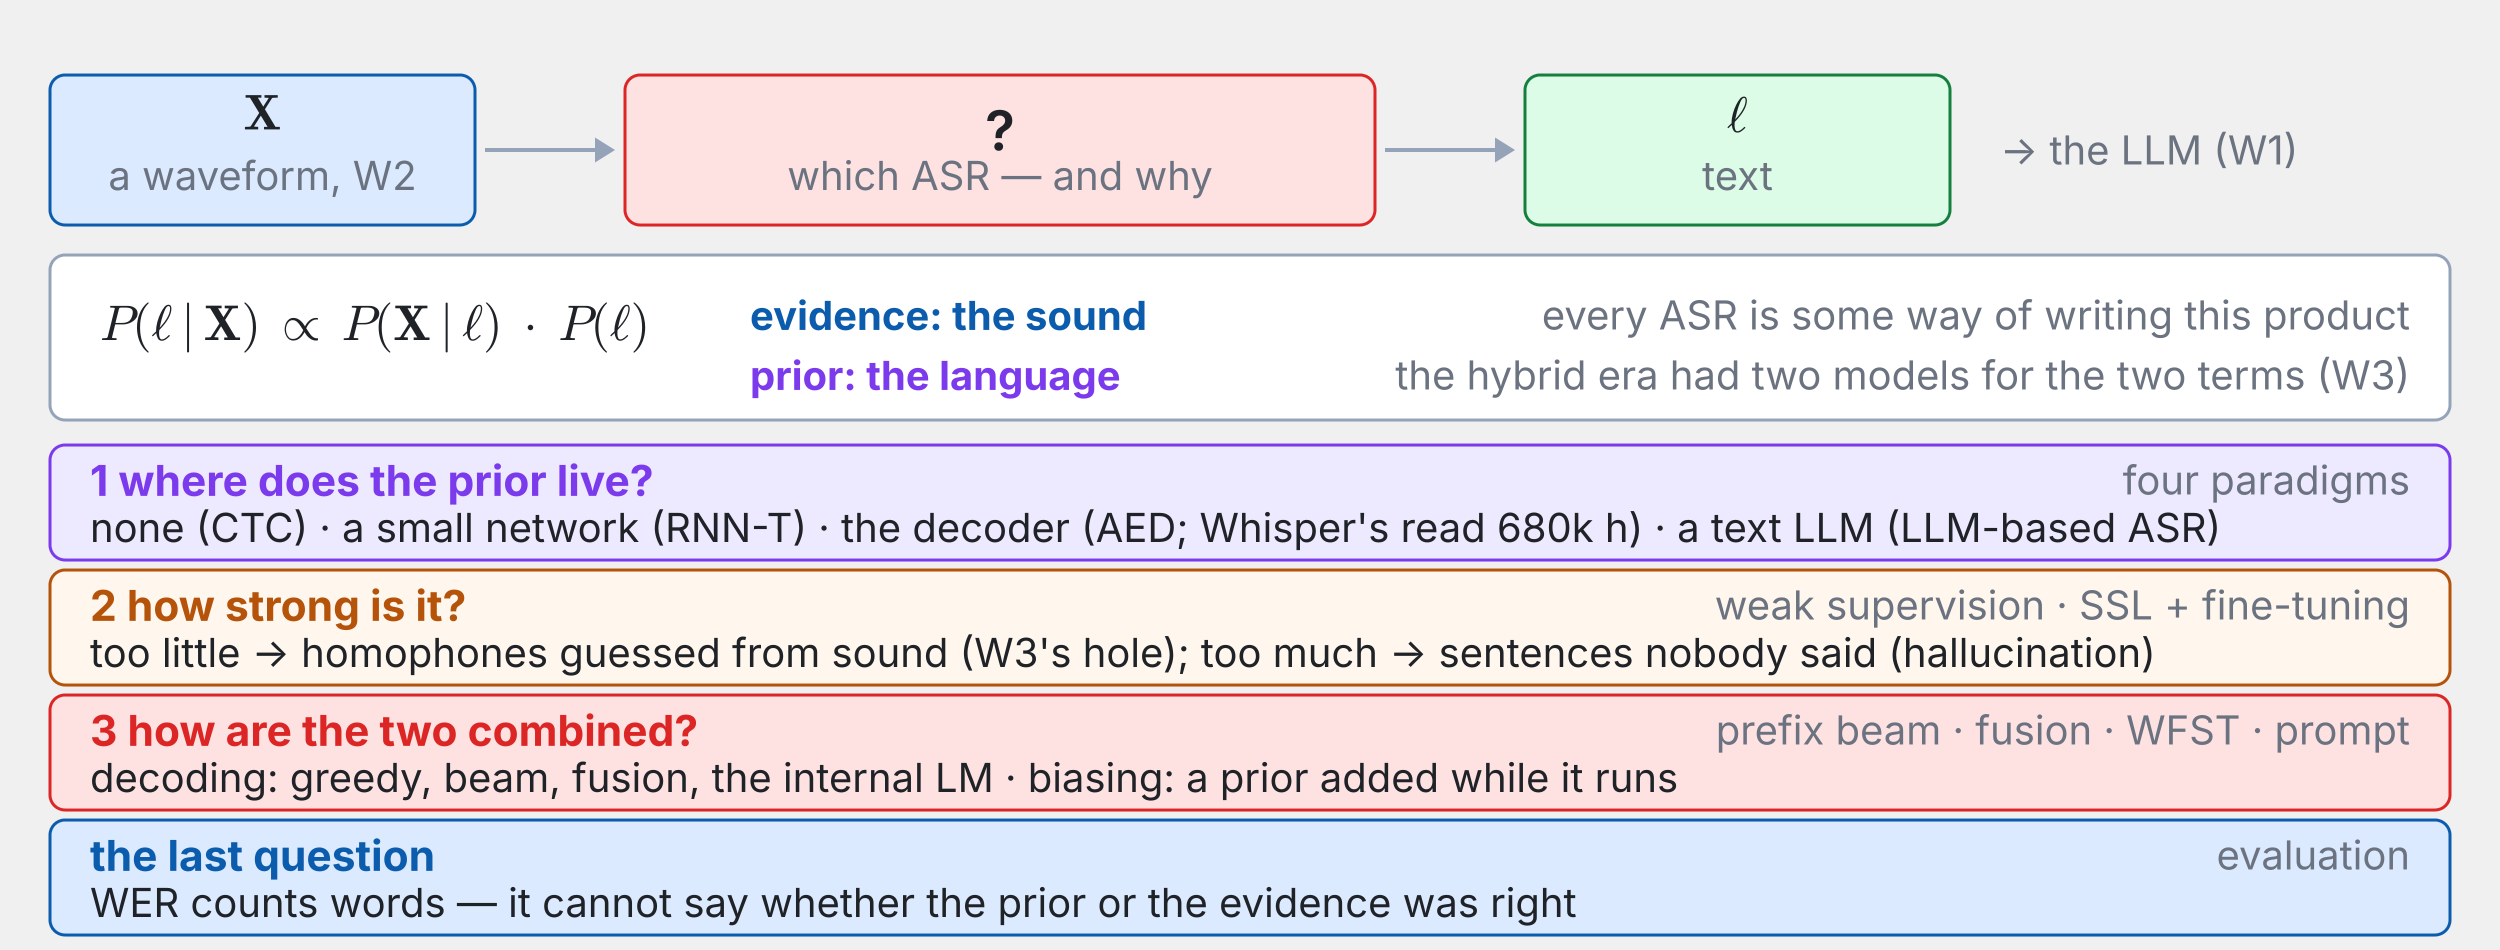
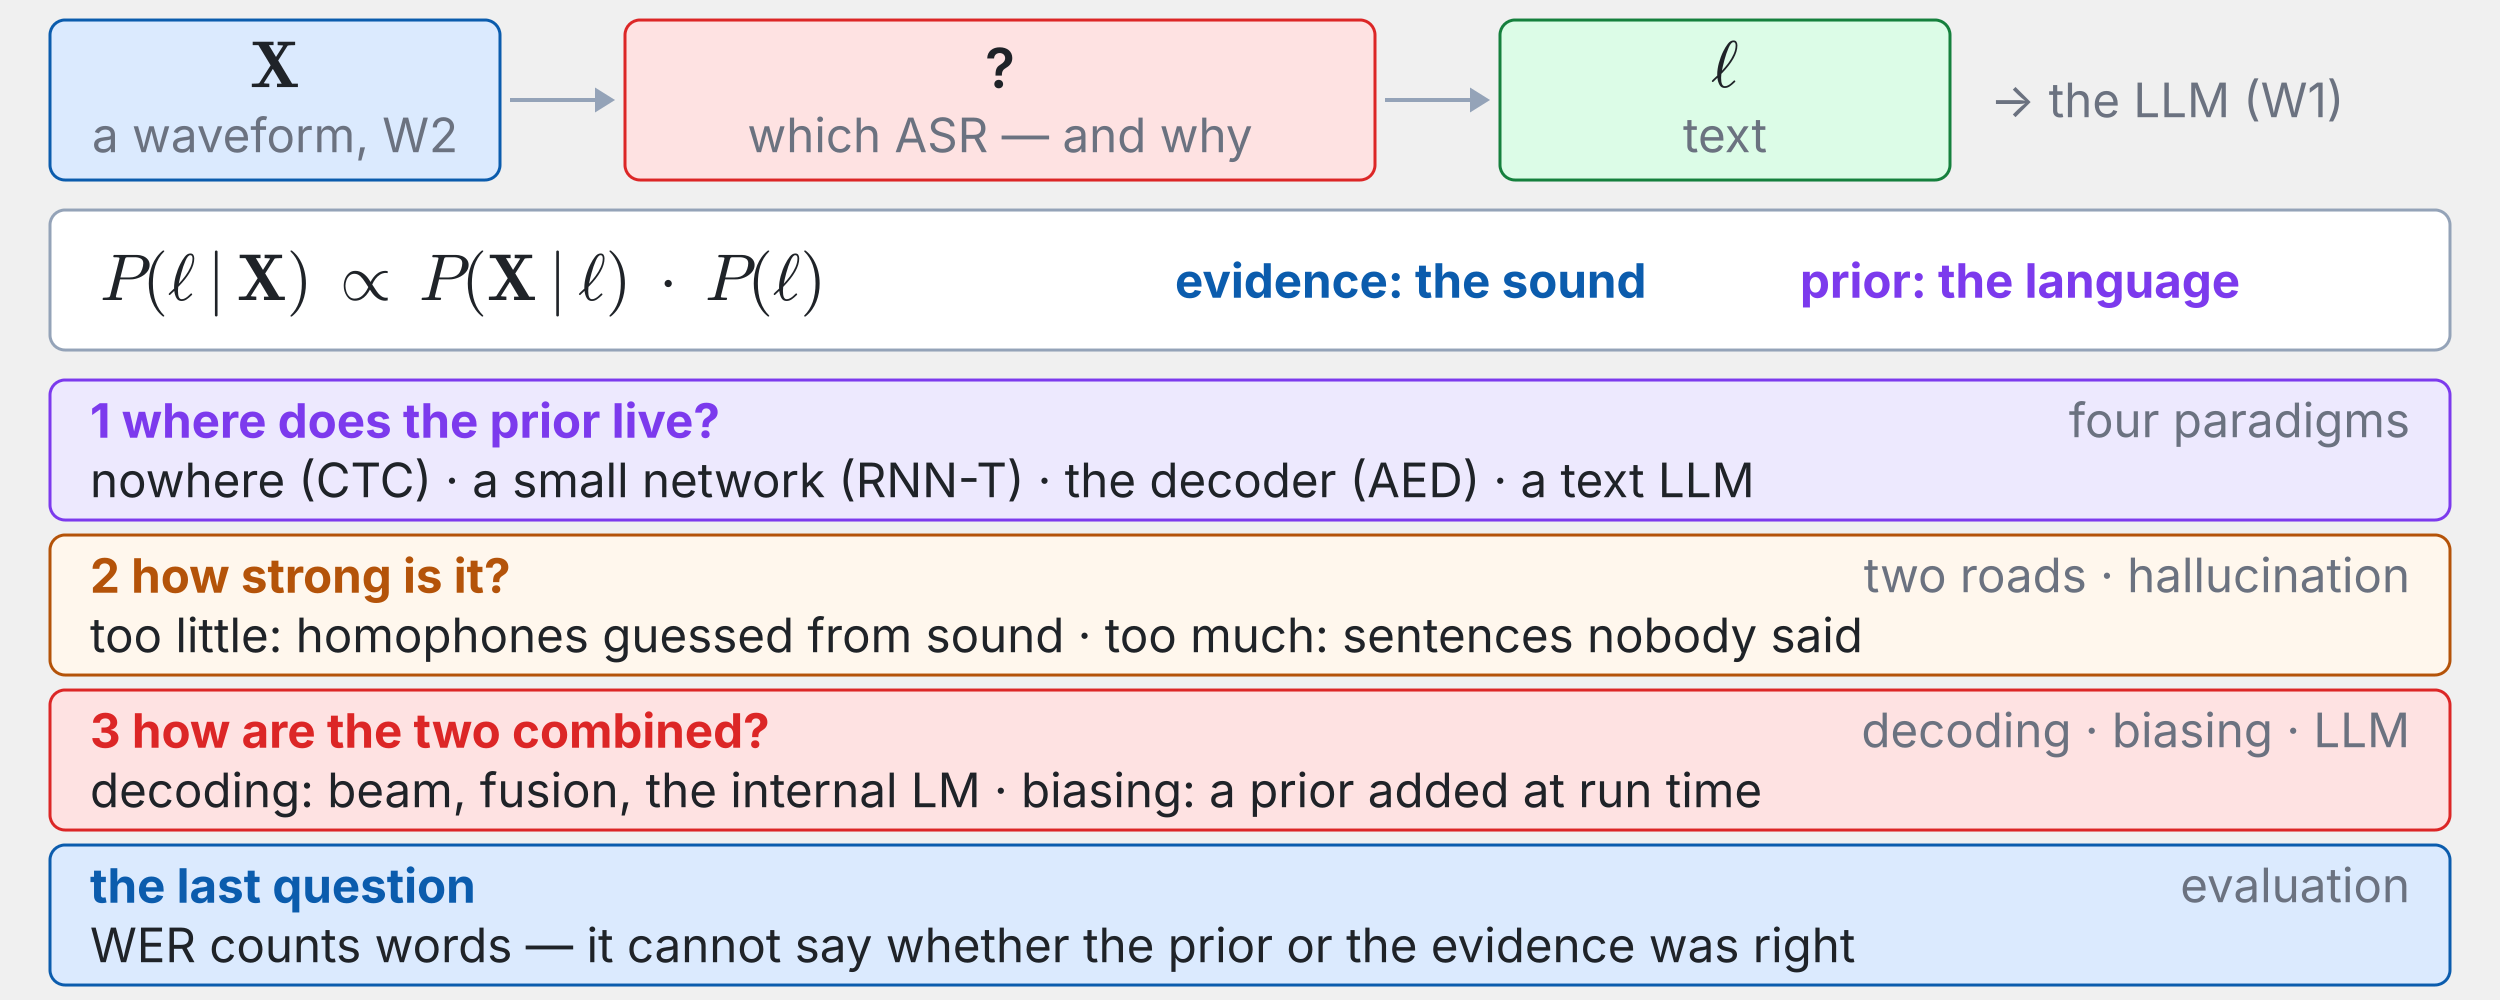
- <svg xmlns="http://www.w3.org/2000/svg" xmlns:xlink="http://www.w3.org/1999/xlink" viewBox="0 0 1000 380" width="100%" role="img" font-family="system-ui,-apple-system,Segoe UI,sans-serif">
+ <svg xmlns="http://www.w3.org/2000/svg" xmlns:xlink="http://www.w3.org/1999/xlink" viewBox="0 0 1000 400" width="100%" role="img" font-family="system-ui,-apple-system,Segoe UI,sans-serif">
  <g class="fragment" data-fragment-index="0">
-     <rect x="20.0" y="30.0" width="170.0" height="60.0" rx="6" fill="#dbeafe" stroke="#0b5cad" stroke-width="1.2" />
-     <svg x="97.4" y="36.644" width="15.2" height="19.356" viewBox="0 0 15.2 19.356">
+     <rect x="20.0" y="8.0" width="180.0" height="64.0" rx="6" fill="#dbeafe" stroke="#0b5cad" stroke-width="1.2" />
+     <svg x="99.968" y="14.86" width="20.064" height="25.55" viewBox="0 0 20.064 25.55">
      <defs>
        <style type="text/css">*{stroke-linejoin: round; stroke-linecap: butt}</style>
      </defs>
      <g id="w7t4-figure_1">
        <g id="w7t4-patch_1">
-           <path d="M 0 19.356  L 15.2 19.356  L 15.2 0  L 0 0  L 0 19.356  z " style="fill: none" />
+           <path d="M 0 25.55  L 20.064 25.55  L 20.064 0  L 0 0  L 0 25.55  z " style="fill: none" />
        </g>
        <g id="w7t4-text_1">
-           <g style="fill: #1f2328" transform="translate(0 15.19688) scale(0.2 -0.2)">
+           <g style="fill: #1f2328" transform="translate(0 20.05988) scale(0.264 -0.264)">
            <defs>
              <path id="w7t4-Cmb10-58" d="M 184 0  L 184 325  Q 856 325 909 384  L 2009 2106  L 825 4063  L 269 4063  L 269 4391  L 2291 4391  L 2291 4063  L 1838 4063  L 2528 2919  L 3225 4013  Q 3225 4028 3158 4036  Q 3091 4044 3053 4044  Q 2872 4063 2688 4063  L 2688 4391  L 4384 4391  L 4384 4063  Q 4159 4063 3925 4053  Q 3691 4044 3653 4006  L 2741 2572  L 4091 325  L 4653 325  L 4653 0  L 2625 0  L 2625 325  L 3084 325  L 2222 1759  L 1344 378  Q 1344 369 1411 358  Q 1478 347 1509 347  Q 1681 325 1881 325  L 1881 0  L 184 0  z " transform="scale(0.015625)" />
            </defs>
            <use xlink:href="#w7t4-Cmb10-58" transform="translate(0 0.390625)" />
          </g>
        </g>
      </g>
    </svg>
-     <text x="105.0" y="76.0" font-size="16" font-weight="400" fill="#6b7280" text-anchor="middle" dominant-baseline="auto">a waveform, W2</text>
-     <line x1="194.0" y1="60.0" x2="238.0" y2="60.0" stroke="#94a3b8" stroke-width="1.6" />
-     <polygon points="246.0,60.0 238.0,65.0 238.0,55.0" fill="#94a3b8" />
-     <rect x="250.0" y="30.0" width="300.0" height="60.0" rx="6" fill="#fee2e2" stroke="#dc2626" stroke-width="1.2" />
-     <text x="400.0" y="52.0" font-size="22" font-weight="600" fill="#1f2328" text-anchor="middle" dominant-baseline="middle">?</text>
-     <text x="400.0" y="76.0" font-size="16" font-weight="400" fill="#6b7280" text-anchor="middle" dominant-baseline="auto">which ASR — and why</text>
-     <line x1="554.0" y1="60.0" x2="598.0" y2="60.0" stroke="#94a3b8" stroke-width="1.6" />
-     <polygon points="606.0,60.0 598.0,65.0 598.0,55.0" fill="#94a3b8" />
-     <rect x="610.0" y="30.0" width="170.0" height="60.0" rx="6" fill="#dcfce7" stroke="#15803d" stroke-width="1.2" />
-     <svg x="690.8" y="37.644" width="8.4" height="19.356" viewBox="0 0 8.4 19.356">
+     <text x="110.0" y="54.0" font-size="19" font-weight="400" fill="#6b7280" text-anchor="middle" dominant-baseline="middle">a waveform, W2</text>
+     <line x1="204.0" y1="40.0" x2="238.0" y2="40.0" stroke="#94a3b8" stroke-width="1.6" />
+     <polygon points="246.0,40.0 238.0,45.0 238.0,35.0" fill="#94a3b8" />
+     <rect x="250.0" y="8.0" width="300.0" height="64.0" rx="6" fill="#fee2e2" stroke="#dc2626" stroke-width="1.2" />
+     <text x="400.0" y="27.0" font-size="22" font-weight="600" fill="#1f2328" text-anchor="middle" dominant-baseline="middle">?</text>
+     <text x="400.0" y="54.0" font-size="19" font-weight="400" fill="#6b7280" text-anchor="middle" dominant-baseline="middle">which ASR — and why</text>
+     <line x1="554.0" y1="40.0" x2="588.0" y2="40.0" stroke="#94a3b8" stroke-width="1.6" />
+     <polygon points="596.0,40.0 588.0,45.0 588.0,35.0" fill="#94a3b8" />
+     <rect x="600.0" y="8.0" width="180.0" height="64.0" rx="6" fill="#dcfce7" stroke="#15803d" stroke-width="1.2" />
+     <svg x="684.456" y="14.86" width="11.088" height="25.55" viewBox="0 0 11.088 25.55">
      <defs>
        <style type="text/css">*{stroke-linejoin: round; stroke-linecap: butt}</style>
      </defs>
      <g id="w7t5-figure_1">
        <g id="w7t5-patch_1">
-           <path d="M 0 19.356  L 8.4 19.356  L 8.4 0  L 0 0  L 0 19.356  z " style="fill: none" />
+           <path d="M 0 25.55  L 11.088 25.55  L 11.088 0  L 0 0  L 0 25.55  z " style="fill: none" />
        </g>
        <g id="w7t5-text_1">
-           <g style="fill: #1f2328" transform="translate(0 15.19688) scale(0.2 -0.2)">
+           <g style="fill: #1f2328" transform="translate(0 20.05988) scale(0.264 -0.264)">
            <defs>
              <path id="w7t5-Cmmi10-60" d="M 153 475  Q 125 475 94 509  Q 63 544 63 575  Q 63 628 594 1113  Q 594 1141 592 1159  Q 591 1178 588 1197  Q 588 1472 631 1758  Q 675 2044 751 2328  Q 828 2613 943 2922  Q 1059 3231 1178 3463  Q 1384 3884 1628 4198  Q 1872 4513 2169 4513  Q 2372 4513 2459 4373  Q 2547 4234 2547 4025  Q 2547 2853 991 1269  Q 966 994 966 878  Q 966 78 1331 78  Q 1488 78 1642 161  Q 1797 244 1908 341  Q 2019 438 2216 628  Q 2228 641 2253 641  Q 2288 641 2319 603  Q 2350 566 2350 531  Q 2350 509 2322 488  Q 2038 209 1809 56  Q 1581 -97 1319 -97  Q 981 -97 817 193  Q 653 484 609 884  Q 438 713 191 488  Q 184 475 153 475  z M 1044 1575  Q 1384 1938 1681 2338  Q 1978 2738 2176 3180  Q 2375 3622 2375 4044  Q 2375 4347 2163 4347  Q 1934 4347 1696 3801  Q 1459 3256 1290 2622  Q 1122 1988 1044 1575  z " transform="scale(0.015625)" />
            </defs>
            <use xlink:href="#w7t5-Cmmi10-60" transform="translate(0 0.484375)" />
          </g>
        </g>
      </g>
    </svg>
-     <text x="695.0" y="76.0" font-size="16" font-weight="400" fill="#6b7280" text-anchor="middle" dominant-baseline="auto">text</text>
-     <text x="800.0" y="60.0" font-size="16" font-weight="400" fill="#6b7280" text-anchor="start" dominant-baseline="middle">→ the LLM (W1)</text>
+     <text x="690.0" y="54.0" font-size="19" font-weight="400" fill="#6b7280" text-anchor="middle" dominant-baseline="middle">text</text>
+     <text x="796.0" y="40.0" font-size="19" font-weight="400" fill="#6b7280" text-anchor="start" dominant-baseline="middle">→ the LLM (W1)</text>
  </g>
  <g class="fragment" data-fragment-index="1">
-     <rect x="20.0" y="102.0" width="960.0" height="66.0" rx="6" fill="#ffffff" stroke="#94a3b8" stroke-width="1.2" />
-     <svg x="40" y="121" width="220.2" height="20" viewBox="0 0 220.2 20">
+     <rect x="20.0" y="84.0" width="960.0" height="56.0" rx="6" fill="#ffffff" stroke="#94a3b8" stroke-width="1.2" />
+     <svg x="40" y="100.2" width="290.664" height="26.4" viewBox="0 0 290.664 26.4">
      <defs>
        <style type="text/css">*{stroke-linejoin: round; stroke-linecap: butt}</style>
      </defs>
      <g id="w7t6-figure_1">
        <g id="w7t6-patch_1">
-           <path d="M 0 20  L 220.2 20  L 220.2 0  L 0 0  L 0 20  z " style="fill: none" />
+           <path d="M 0 26.4  L 290.664 26.4  L 290.664 0  L 0 0  L 0 26.4  z " style="fill: none" />
        </g>
        <g id="w7t6-text_1">
-           <g style="fill: #1f2328" transform="translate(0 15) scale(0.2 -0.2)">
+           <g style="fill: #1f2328" transform="translate(0 19.8) scale(0.264 -0.264)">
            <defs>
              <path id="w7t6-Cmmi10-50" d="M 313 0  Q 250 0 250 84  Q 253 100 262 139  Q 272 178 289 201  Q 306 225 331 225  Q 722 225 878 269  Q 959 297 997 441  L 1875 3956  Q 1888 4019 1888 4044  Q 1888 4113 1813 4122  Q 1691 4147 1350 4147  Q 1288 4147 1288 4231  Q 1291 4247 1300 4286  Q 1309 4325 1326 4348  Q 1344 4372 1369 4372  L 3578 4372  Q 3881 4372 4165 4264  Q 4450 4156 4631 3934  Q 4813 3713 4813 3397  Q 4813 2991 4527 2672  Q 4241 2353 3814 2175  Q 3388 1997 2988 1997  L 1947 1997  L 1556 416  Q 1544 353 1544 325  Q 1544 300 1551 283  Q 1559 266 1573 261  Q 1588 256 1619 250  Q 1741 225 2081 225  Q 2144 225 2144 141  Q 2122 50 2109 25  Q 2097 0 2034 0  L 313 0  z M 1978 2188  L 2875 2188  Q 3497 2188 3822 2522  Q 3988 2688 4092 3000  Q 4197 3313 4197 3566  Q 4197 3881 3956 4014  Q 3716 4147 3359 4147  L 2747 4147  Q 2572 4147 2515 4117  Q 2459 4088 2413 3928  L 1978 2188  z " transform="scale(0.015625)" />
              <path id="w7t6-Cmr10-28" d="M 1984 -1588  Q 1628 -1306 1370 -942  Q 1113 -578 948 -165  Q 784 247 703 697  Q 622 1147 622 1600  Q 622 2059 703 2509  Q 784 2959 951 3375  Q 1119 3791 1378 4153  Q 1638 4516 1984 4788  Q 1984 4800 2016 4800  L 2075 4800  Q 2094 4800 2109 4783  Q 2125 4766 2125 4744  Q 2125 4716 2113 4703  Q 1800 4397 1592 4047  Q 1384 3697 1257 3301  Q 1131 2906 1075 2482  Q 1019 2059 1019 1600  Q 1019 -434 2106 -1491  Q 2125 -1509 2125 -1544  Q 2125 -1559 2108 -1579  Q 2091 -1600 2075 -1600  L 2016 -1600  Q 1984 -1600 1984 -1588  z " transform="scale(0.015625)" />
              <path id="w7t6-Cmmi10-60" d="M 153 475  Q 125 475 94 509  Q 63 544 63 575  Q 63 628 594 1113  Q 594 1141 592 1159  Q 591 1178 588 1197  Q 588 1472 631 1758  Q 675 2044 751 2328  Q 828 2613 943 2922  Q 1059 3231 1178 3463  Q 1384 3884 1628 4198  Q 1872 4513 2169 4513  Q 2372 4513 2459 4373  Q 2547 4234 2547 4025  Q 2547 2853 991 1269  Q 966 994 966 878  Q 966 78 1331 78  Q 1488 78 1642 161  Q 1797 244 1908 341  Q 2019 438 2216 628  Q 2228 641 2253 641  Q 2288 641 2319 603  Q 2350 566 2350 531  Q 2350 509 2322 488  Q 2038 209 1809 56  Q 1581 -97 1319 -97  Q 981 -97 817 193  Q 653 484 609 884  Q 438 713 191 488  Q 184 475 153 475  z M 1044 1575  Q 1384 1938 1681 2338  Q 1978 2738 2176 3180  Q 2375 3622 2375 4044  Q 2375 4347 2163 4347  Q 1934 4347 1696 3801  Q 1459 3256 1290 2622  Q 1122 1988 1044 1575  z " transform="scale(0.015625)" />
              <path id="w7t6-Cmsy10-6a" d="M 763 -1484  L 763 4684  Q 763 4734 800 4767  Q 838 4800 891 4800  Q 938 4800 978 4767  Q 1019 4734 1019 4684  L 1019 -1484  Q 1019 -1534 978 -1567  Q 938 -1600 891 -1600  Q 838 -1600 800 -1567  Q 763 -1534 763 -1484  z " transform="scale(0.015625)" />
              <path id="w7t6-Cmb10-58" d="M 184 0  L 184 325  Q 856 325 909 384  L 2009 2106  L 825 4063  L 269 4063  L 269 4391  L 2291 4391  L 2291 4063  L 1838 4063  L 2528 2919  L 3225 4013  Q 3225 4028 3158 4036  Q 3091 4044 3053 4044  Q 2872 4063 2688 4063  L 2688 4391  L 4384 4391  L 4384 4063  Q 4159 4063 3925 4053  Q 3691 4044 3653 4006  L 2741 2572  L 4091 325  L 4653 325  L 4653 0  L 2625 0  L 2625 325  L 3084 325  L 2222 1759  L 1344 378  Q 1344 369 1411 358  Q 1478 347 1509 347  Q 1681 325 1881 325  L 1881 0  L 184 0  z " transform="scale(0.015625)" />
              <path id="w7t6-Cmr10-29" d="M 416 -1600  Q 359 -1600 359 -1544  Q 359 -1516 372 -1503  Q 1466 -434 1466 1600  Q 1466 3634 384 4691  Q 359 4706 359 4744  Q 359 4766 376 4783  Q 394 4800 416 4800  L 475 4800  Q 494 4800 506 4788  Q 966 4425 1272 3906  Q 1578 3388 1720 2800  Q 1863 2213 1863 1600  Q 1863 1147 1786 708  Q 1709 269 1542 -157  Q 1375 -584 1119 -945  Q 863 -1306 506 -1588  Q 494 -1600 475 -1600  L 416 -1600  z " transform="scale(0.015625)" />
              <path id="w7t6-Cmsy10-2f" d="M 1466 -72  Q 947 -72 653 379  Q 359 831 359 1381  Q 359 1725 487 2059  Q 616 2394 872 2611  Q 1128 2828 1484 2828  Q 1891 2828 2234 2587  Q 2578 2347 2822 1966  L 2963 1753  Q 3200 2222 3562 2525  Q 3925 2828 4397 2828  Q 4519 2828 4616 2803  L 4622 2606  Q 4534 2625 4453 2625  Q 4144 2625 3889 2465  Q 3634 2306 3440 2051  Q 3247 1797 3122 1503  L 3419 1050  Q 3563 822 3709 644  Q 3856 466 4048 342  Q 4241 219 4469 219  Q 4516 219 4622 231  L 4622 -38  Q 4469 -72 4378 -72  Q 3978 -72 3628 173  Q 3278 419 3041 794  L 2900 1006  Q 2747 706 2539 464  Q 2331 222 2057 75  Q 1784 -72 1466 -72  z M 1409 134  Q 1859 134 2196 457  Q 2534 781 2741 1253  L 2444 1709  Q 2219 2075 1967 2308  Q 1716 2541 1394 2541  Q 1113 2541 917 2364  Q 722 2188 623 1917  Q 525 1647 525 1375  Q 525 1097 620 808  Q 716 519 916 326  Q 1116 134 1409 134  z " transform="scale(0.015625)" />
              <path id="w7t6-Cmsy10-a2" d="M 538 1600  Q 538 1691 584 1772  Q 631 1853 714 1903  Q 797 1953 891 1953  Q 981 1953 1064 1903  Q 1147 1853 1194 1772  Q 1241 1691 1241 1600  Q 1241 1456 1139 1351  Q 1038 1247 891 1247  Q 747 1247 642 1351  Q 538 1456 538 1600  z " transform="scale(0.015625)" />
            </defs>
            <use xlink:href="#w7t6-Cmmi10-50" />
            <use xlink:href="#w7t6-Cmr10-28" transform="translate(64.20898 0)" />
            <use xlink:href="#w7t6-Cmmi10-60" transform="translate(103.0273 0)" />
            <use xlink:href="#w7t6-Cmsy10-6a" transform="translate(162.1875 0)" />
            <use xlink:href="#w7t6-Cmb10-58" transform="translate(207.4316 0)" />
            <use xlink:href="#w7t6-Cmr10-29" transform="translate(282.9199 0)" />
            <use xlink:href="#w7t6-Cmsy10-2f" transform="translate(363.684 0)" />
            <use xlink:href="#w7t6-Cmmi10-50" transform="translate(483.3153 0)" />
            <use xlink:href="#w7t6-Cmr10-28" transform="translate(547.5243 0)" />
            <use xlink:href="#w7t6-Cmb10-58" transform="translate(586.3426 0)" />
            <use xlink:href="#w7t6-Cmsy10-6a" transform="translate(679.3895 0)" />
            <use xlink:href="#w7t6-Cmmi10-60" transform="translate(724.6336 0)" />
            <use xlink:href="#w7t6-Cmr10-29" transform="translate(766.2352 0)" />
            <use xlink:href="#w7t6-Cmsy10-a2" transform="translate(846.9993 0)" />
            <use xlink:href="#w7t6-Cmmi10-50" transform="translate(916.6306 0)" />
            <use xlink:href="#w7t6-Cmr10-28" transform="translate(980.8395 0)" />
            <use xlink:href="#w7t6-Cmmi10-60" transform="translate(1019.658 0)" />
            <use xlink:href="#w7t6-Cmr10-29" transform="translate(1061.259 0)" />
          </g>
        </g>
      </g>
    </svg>
-     <text x="300.0" y="126.0" font-size="16" font-weight="700" fill="#0b5cad" text-anchor="start" dominant-baseline="middle">evidence: the sound</text>
-     <text x="300.0" y="150.0" font-size="16" font-weight="700" fill="#7c3aed" text-anchor="start" dominant-baseline="middle">prior: the language</text>
-     <text x="964.0" y="126.0" font-size="16" font-weight="400" fill="#6b7280" text-anchor="end" dominant-baseline="middle">every ASR is some way of writing this product</text>
-     <text x="964.0" y="150.0" font-size="16" font-weight="400" fill="#6b7280" text-anchor="end" dominant-baseline="middle">the hybrid era had two models for the two terms (W3)</text>
+     <text x="470.0" y="112.0" font-size="19" font-weight="700" fill="#0b5cad" text-anchor="start" dominant-baseline="middle">evidence: the sound</text>
+     <text x="720.0" y="112.0" font-size="19" font-weight="700" fill="#7c3aed" text-anchor="start" dominant-baseline="middle">prior: the language</text>
  </g>
  <g class="fragment" data-fragment-index="2">
-     <rect x="20.0" y="178.0" width="960.0" height="46.0" rx="6" fill="#ede9fe" stroke="#7c3aed" stroke-width="1.2" />
-     <text x="36.0" y="192.0" font-size="17" font-weight="700" fill="#7c3aed" text-anchor="start" dominant-baseline="middle">1  where does the prior live?</text>
-     <text x="36.0" y="211.0" font-size="16" font-weight="400" fill="#1f2328" text-anchor="start" dominant-baseline="middle">none (CTC) · a small network (RNN-T) · the decoder (AED; Whisper's read 680k h) · a text LLM (LLM-based ASR)</text>
-     <text x="964.0" y="192.0" font-size="16" font-weight="400" fill="#6b7280" text-anchor="end" dominant-baseline="middle">four paradigms</text>
+     <rect x="20.0" y="152.0" width="960.0" height="56.0" rx="6" fill="#ede9fe" stroke="#7c3aed" stroke-width="1.2" />
+     <text x="36.0" y="168.0" font-size="19" font-weight="700" fill="#7c3aed" text-anchor="start" dominant-baseline="middle">1  where does the prior live?</text>
+     <text x="964.0" y="168.0" font-size="19" font-weight="400" fill="#6b7280" text-anchor="end" dominant-baseline="middle">four paradigms</text>
+     <text x="36.0" y="192.0" font-size="19" font-weight="400" fill="#1f2328" text-anchor="start" dominant-baseline="middle">nowhere (CTC) · a small network (RNN-T) · the decoder (AED) · a text LLM</text>
  </g>
  <g class="fragment" data-fragment-index="3">
-     <rect x="20.0" y="228.0" width="960.0" height="46.0" rx="6" fill="#fff7ed" stroke="#b45309" stroke-width="1.2" />
-     <text x="36.0" y="242.0" font-size="17" font-weight="700" fill="#b45309" text-anchor="start" dominant-baseline="middle">2  how strong is it?</text>
-     <text x="36.0" y="261.0" font-size="16" font-weight="400" fill="#1f2328" text-anchor="start" dominant-baseline="middle">too little → homophones guessed from sound (W3's hole);  too much → sentences nobody said (hallucination)</text>
-     <text x="964.0" y="242.0" font-size="16" font-weight="400" fill="#6b7280" text-anchor="end" dominant-baseline="middle">weak supervision · SSL + fine-tuning</text>
+     <rect x="20.0" y="214.0" width="960.0" height="56.0" rx="6" fill="#fff7ed" stroke="#b45309" stroke-width="1.2" />
+     <text x="36.0" y="230.0" font-size="19" font-weight="700" fill="#b45309" text-anchor="start" dominant-baseline="middle">2  how strong is it?</text>
+     <text x="964.0" y="230.0" font-size="19" font-weight="400" fill="#6b7280" text-anchor="end" dominant-baseline="middle">two roads · hallucination</text>
+     <text x="36.0" y="254.0" font-size="19" font-weight="400" fill="#1f2328" text-anchor="start" dominant-baseline="middle">too little: homophones guessed from sound · too much: sentences nobody said</text>
  </g>
  <g class="fragment" data-fragment-index="4">
-     <rect x="20.0" y="278.0" width="960.0" height="46.0" rx="6" fill="#fee2e2" stroke="#dc2626" stroke-width="1.2" />
-     <text x="36.0" y="292.0" font-size="17" font-weight="700" fill="#dc2626" text-anchor="start" dominant-baseline="middle">3  how are the two combined?</text>
-     <text x="36.0" y="311.0" font-size="16" font-weight="400" fill="#1f2328" text-anchor="start" dominant-baseline="middle">decoding: greedy, beam, fusion, the internal LM · biasing: a prior added while it runs</text>
-     <text x="964.0" y="292.0" font-size="16" font-weight="400" fill="#6b7280" text-anchor="end" dominant-baseline="middle">prefix beam · fusion · WFST · prompt</text>
+     <rect x="20.0" y="276.0" width="960.0" height="56.0" rx="6" fill="#fee2e2" stroke="#dc2626" stroke-width="1.2" />
+     <text x="36.0" y="292.0" font-size="19" font-weight="700" fill="#dc2626" text-anchor="start" dominant-baseline="middle">3  how are the two combined?</text>
+     <text x="964.0" y="292.0" font-size="19" font-weight="400" fill="#6b7280" text-anchor="end" dominant-baseline="middle">decoding · biasing · LLM</text>
+     <text x="36.0" y="316.0" font-size="19" font-weight="400" fill="#1f2328" text-anchor="start" dominant-baseline="middle">decoding: beam, fusion, the internal LM · biasing: a prior added at run time</text>
  </g>
  <g class="fragment" data-fragment-index="5">
-     <rect x="20.0" y="328.0" width="960.0" height="46.0" rx="6" fill="#dbeafe" stroke="#0b5cad" stroke-width="1.2" />
-     <text x="36.0" y="342.0" font-size="17" font-weight="700" fill="#0b5cad" text-anchor="start" dominant-baseline="middle">the last question</text>
-     <text x="36.0" y="361.0" font-size="16" font-weight="400" fill="#1f2328" text-anchor="start" dominant-baseline="middle">WER counts words — it cannot say whether the prior or the evidence was right</text>
-     <text x="964.0" y="342.0" font-size="16" font-weight="400" fill="#6b7280" text-anchor="end" dominant-baseline="middle">evaluation</text>
+     <rect x="20.0" y="338.0" width="960.0" height="56.0" rx="6" fill="#dbeafe" stroke="#0b5cad" stroke-width="1.2" />
+     <text x="36.0" y="354.0" font-size="19" font-weight="700" fill="#0b5cad" text-anchor="start" dominant-baseline="middle">the last question</text>
+     <text x="964.0" y="354.0" font-size="19" font-weight="400" fill="#6b7280" text-anchor="end" dominant-baseline="middle">evaluation</text>
+     <text x="36.0" y="378.0" font-size="19" font-weight="400" fill="#1f2328" text-anchor="start" dominant-baseline="middle">WER counts words — it cannot say whether the prior or the evidence was right</text>
  </g>
</svg>
